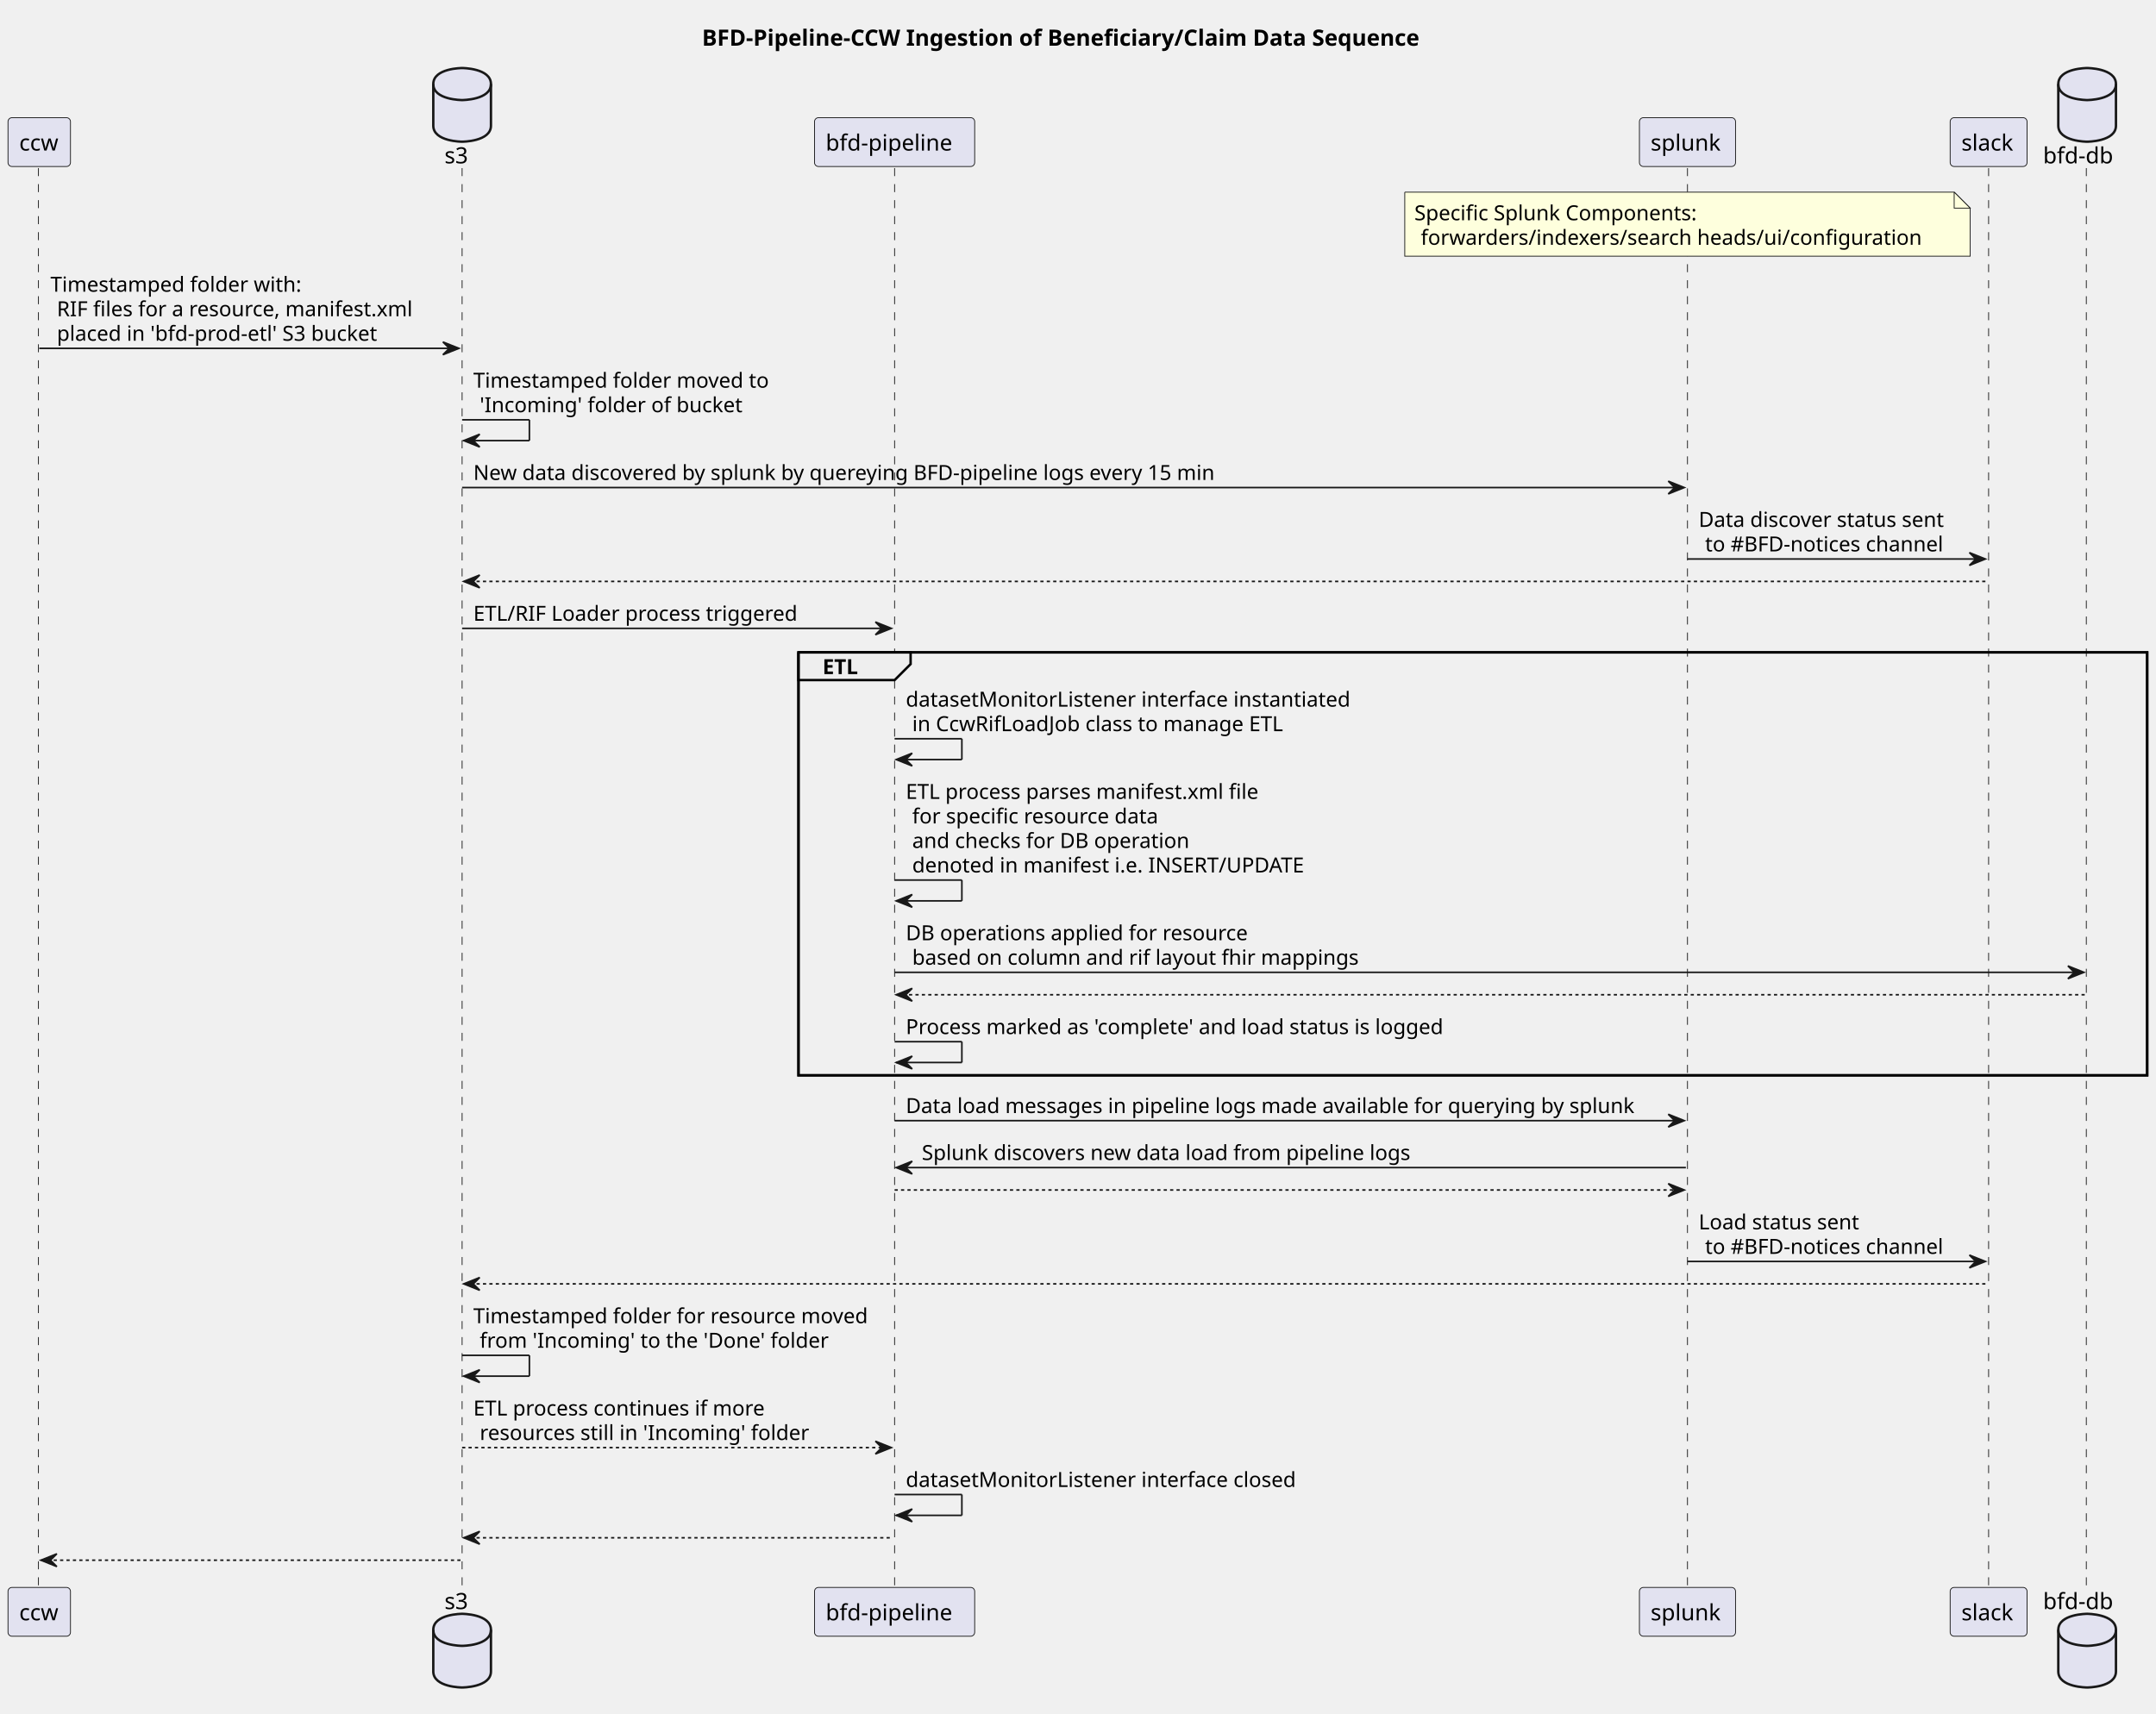
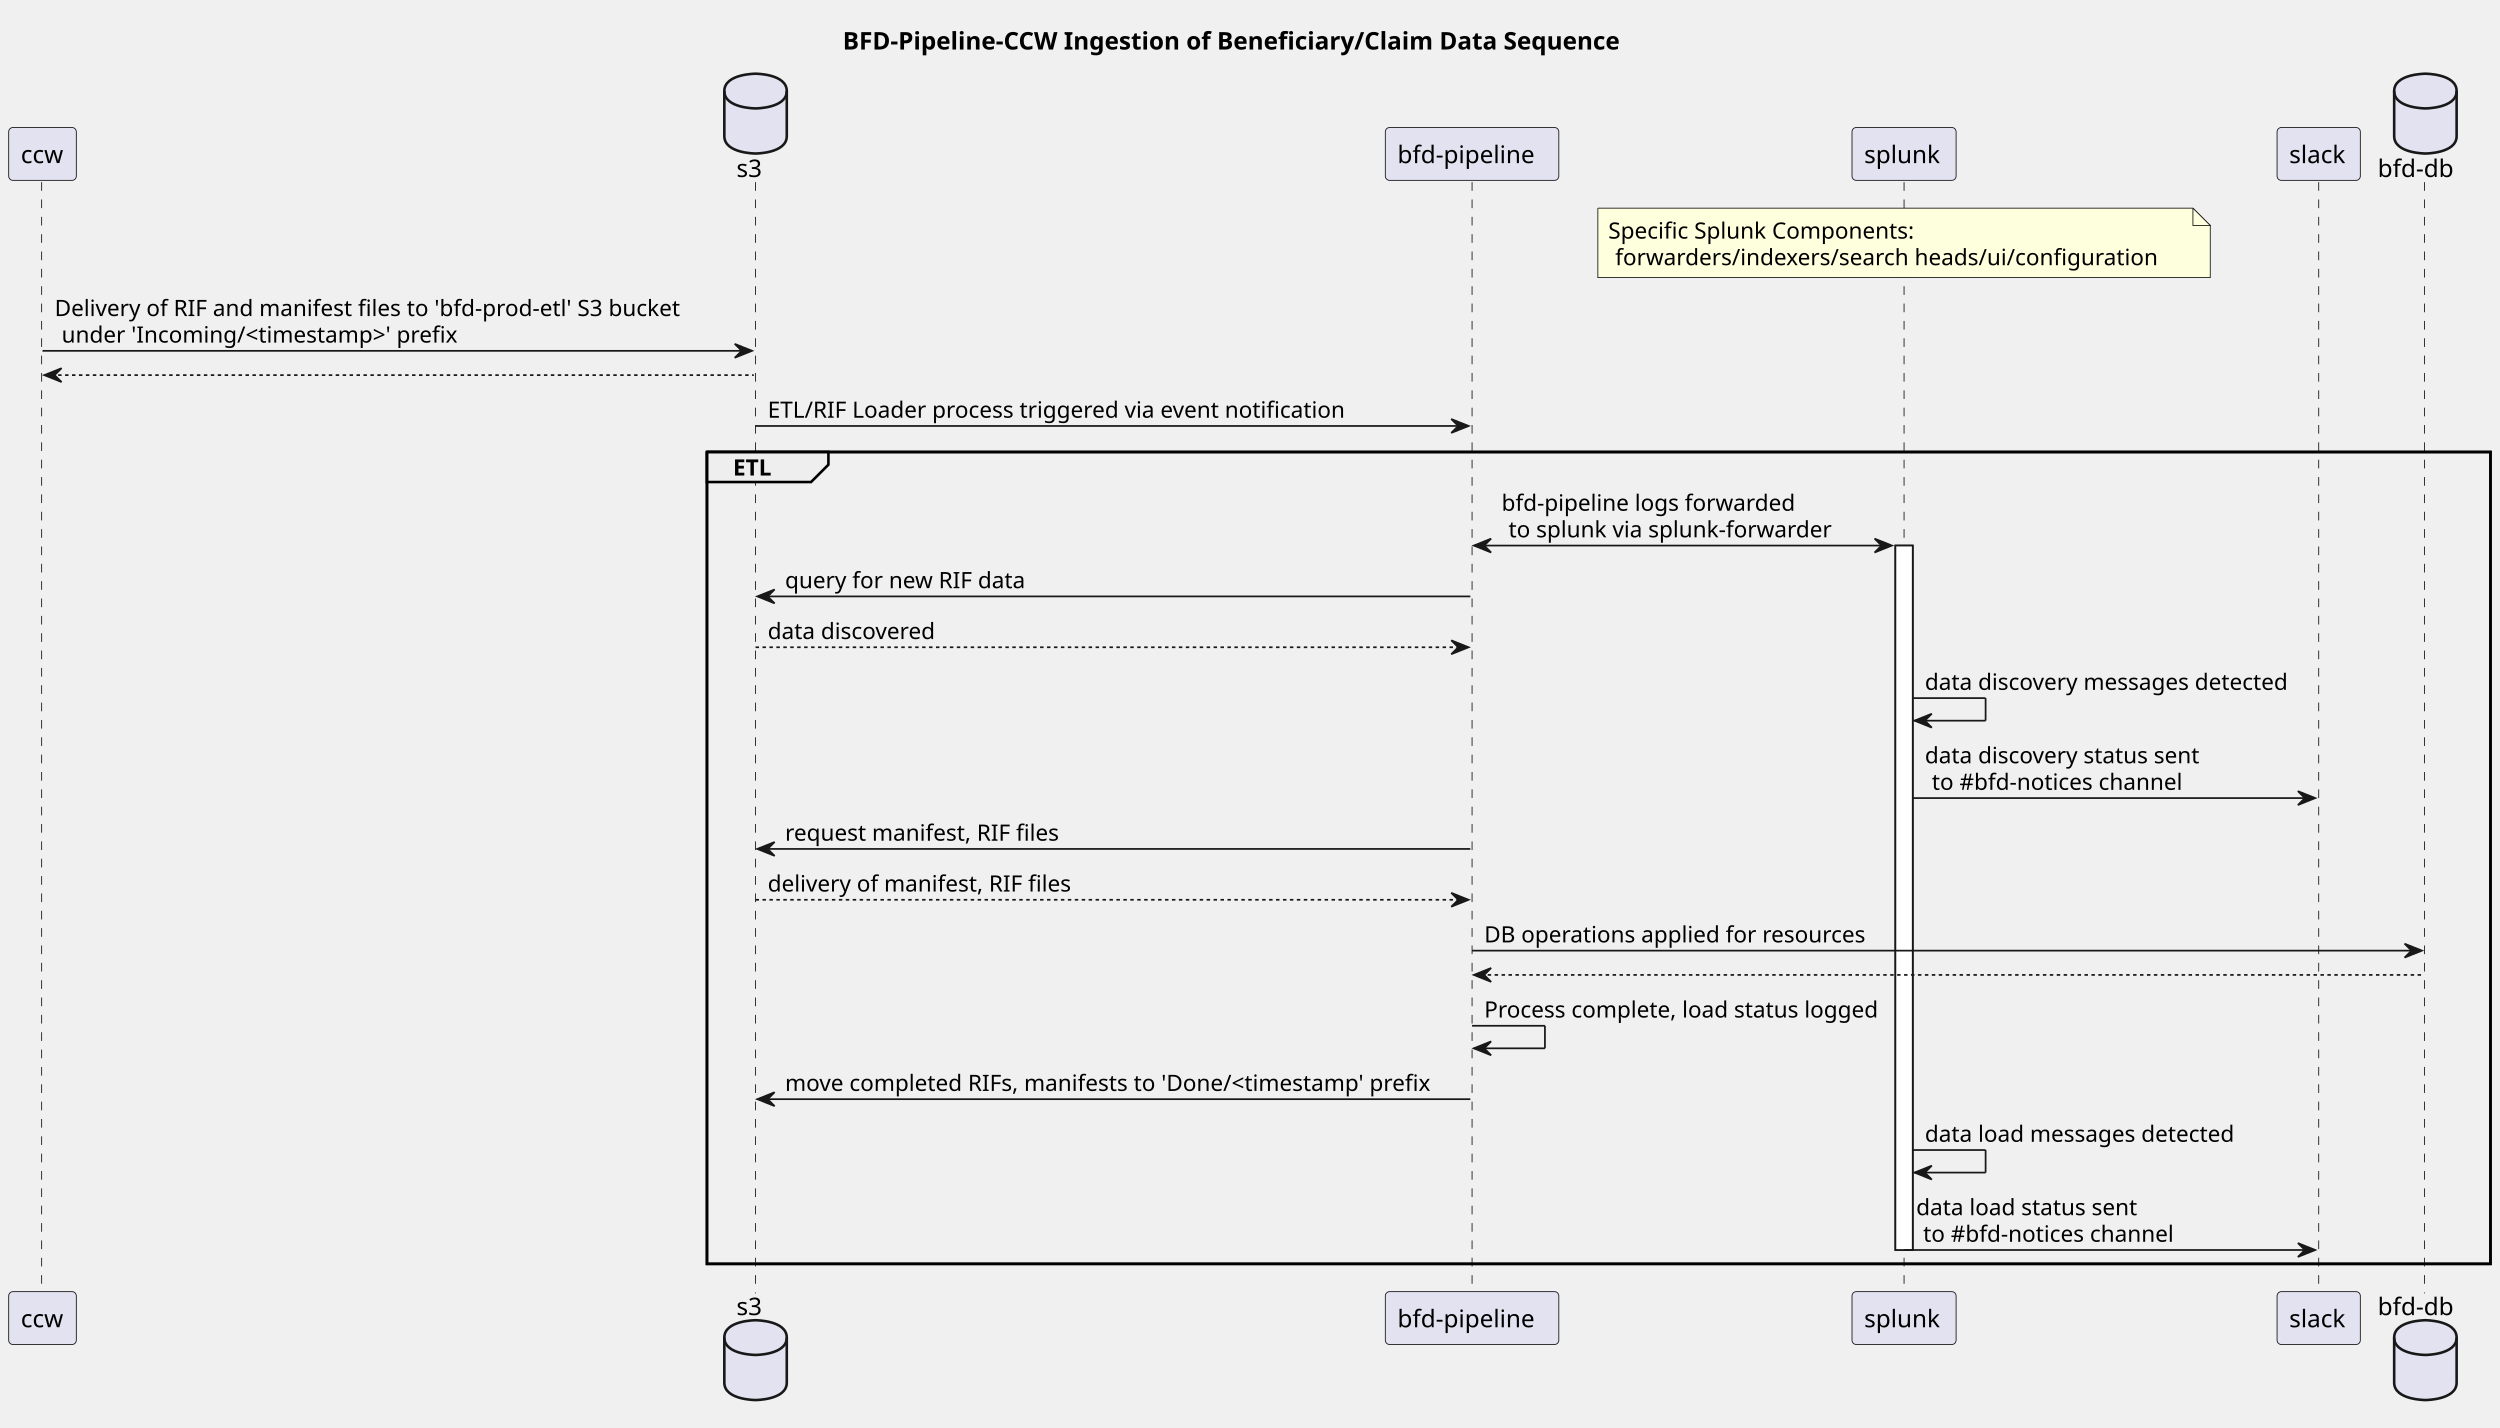
- <svg xmlns="http://www.w3.org/2000/svg" contentStyleType="text/css" height="1070px" preserveAspectRatio="none" style="width:1346px;height:1070px;background:#FFFFFF;" version="1.1" viewBox="0 0 1346 1070" width="1346px" zoomAndPan="magnify">
+ <svg xmlns="http://www.w3.org/2000/svg" contentStyleType="text/css" height="823px" preserveAspectRatio="none" style="width:1441px;height:823px;background:#FFFFFF;" version="1.1" viewBox="0 0 1441 823" width="1441px" zoomAndPan="magnify">
  <defs />
  <g>
-     <rect fill="none" height="26.488" id="_title" style="stroke:none;stroke-width:1.0;" width="483" x="433.25" y="10" />
-     <text fill="#000000" font-family="sans-serif" font-size="14" font-weight="bold" lengthAdjust="spacing" textLength="473" x="438.25" y="28.535">BFD-Pipeline-CCW Ingestion of Beneficiary/Claim Data Sequence</text>
-     <rect fill="none" height="264.106" style="stroke:#000000;stroke-width:1.5;" width="842" x="498.5" y="407.393" />
-     <line style="stroke:#181818;stroke-width:0.5;stroke-dasharray:5.0,5.0;" x1="24" x2="24" y1="104.977" y2="992.293" />
-     <line style="stroke:#181818;stroke-width:0.5;stroke-dasharray:5.0,5.0;" x1="288.5" x2="288.5" y1="104.977" y2="992.293" />
-     <line style="stroke:#181818;stroke-width:0.5;stroke-dasharray:5.0,5.0;" x1="558.5" x2="558.5" y1="104.977" y2="992.293" />
-     <line style="stroke:#181818;stroke-width:0.5;stroke-dasharray:5.0,5.0;" x1="1053.5" x2="1053.5" y1="104.977" y2="992.293" />
-     <line style="stroke:#181818;stroke-width:0.5;stroke-dasharray:5.0,5.0;" x1="1241.5" x2="1241.5" y1="104.977" y2="992.293" />
-     <line style="stroke:#181818;stroke-width:0.5;stroke-dasharray:5.0,5.0;" x1="1302.5" x2="1302.5" y1="104.977" y2="992.293" />
+     <rect fill="none" height="26.488" id="_title" style="stroke:none;stroke-width:1.0;" width="483" x="480.75" y="10" />
+     <text fill="#000000" font-family="sans-serif" font-size="14" font-weight="bold" lengthAdjust="spacing" textLength="473" x="485.75" y="28.535">BFD-Pipeline-CCW Ingestion of Beneficiary/Claim Data Sequence</text>
+     <rect fill="#FFFFFF" height="406.037" style="stroke:#181818;stroke-width:1.0;" width="10" x="1092.5" y="314.461" />
+     <rect fill="none" height="467.969" style="stroke:#000000;stroke-width:1.5;" width="1028" x="407.5" y="260.529" />
+     <line style="stroke:#181818;stroke-width:0.5;stroke-dasharray:5.0,5.0;" x1="24" x2="24" y1="104.977" y2="745.498" />
+     <line style="stroke:#181818;stroke-width:0.5;stroke-dasharray:5.0,5.0;" x1="435.5" x2="435.5" y1="104.977" y2="745.498" />
+     <line style="stroke:#181818;stroke-width:0.5;stroke-dasharray:5.0,5.0;" x1="848.5" x2="848.5" y1="104.977" y2="745.498" />
+     <line style="stroke:#181818;stroke-width:0.5;stroke-dasharray:5.0,5.0;" x1="1097.5" x2="1097.5" y1="104.977" y2="745.498" />
+     <line style="stroke:#181818;stroke-width:0.5;stroke-dasharray:5.0,5.0;" x1="1336.5" x2="1336.5" y1="104.977" y2="745.498" />
+     <line style="stroke:#181818;stroke-width:0.5;stroke-dasharray:5.0,5.0;" x1="1397.5" x2="1397.5" y1="104.977" y2="745.498" />
    <rect fill="#E2E2F0" height="30.488" rx="2.5" ry="2.5" style="stroke:#181818;stroke-width:0.5;" width="39" x="5" y="73.488" />
    <text fill="#000000" font-family="sans-serif" font-size="14" lengthAdjust="spacing" textLength="25" x="12" y="94.023">ccw</text>
-     <rect fill="#E2E2F0" height="30.488" rx="2.5" ry="2.5" style="stroke:#181818;stroke-width:0.5;" width="39" x="5" y="991.293" />
-     <text fill="#000000" font-family="sans-serif" font-size="14" lengthAdjust="spacing" textLength="25" x="12" y="1011.828">ccw</text>
-     <text fill="#000000" font-family="sans-serif" font-size="14" lengthAdjust="spacing" textLength="16" x="277.5" y="102.023">s3</text>
-     <path d="M270.5,52.488 C270.5,42.488 288.5,42.488 288.5,42.488 C288.5,42.488 306.5,42.488 306.5,52.488 L306.5,78.488 C306.5,88.488 288.5,88.488 288.5,88.488 C288.5,88.488 270.5,88.488 270.5,78.488 L270.5,52.488 " fill="#E2E2F0" style="stroke:#181818;stroke-width:1.5;" />
-     <path d="M270.5,52.488 C270.5,62.488 288.5,62.488 288.5,62.488 C288.5,62.488 306.5,62.488 306.5,52.488 " fill="none" style="stroke:#181818;stroke-width:1.5;" />
-     <text fill="#000000" font-family="sans-serif" font-size="14" lengthAdjust="spacing" textLength="16" x="277.5" y="1004.828">s3</text>
-     <path d="M270.5,1017.781 C270.5,1007.781 288.5,1007.781 288.5,1007.781 C288.5,1007.781 306.5,1007.781 306.5,1017.781 L306.5,1043.781 C306.5,1053.781 288.5,1053.781 288.5,1053.781 C288.5,1053.781 270.5,1053.781 270.5,1043.781 L270.5,1017.781 " fill="#E2E2F0" style="stroke:#181818;stroke-width:1.5;" />
-     <path d="M270.5,1017.781 C270.5,1027.781 288.5,1027.781 288.5,1027.781 C288.5,1027.781 306.5,1027.781 306.5,1017.781 " fill="none" style="stroke:#181818;stroke-width:1.5;" />
-     <rect fill="#E2E2F0" height="30.488" rx="2.5" ry="2.5" style="stroke:#181818;stroke-width:0.5;" width="100" x="508.5" y="73.488" />
-     <text fill="#000000" font-family="sans-serif" font-size="14" lengthAdjust="spacing" textLength="86" x="515.5" y="94.023">bfd-pipeline</text>
-     <rect fill="#E2E2F0" height="30.488" rx="2.5" ry="2.5" style="stroke:#181818;stroke-width:0.5;" width="100" x="508.5" y="991.293" />
-     <text fill="#000000" font-family="sans-serif" font-size="14" lengthAdjust="spacing" textLength="86" x="515.5" y="1011.828">bfd-pipeline</text>
-     <rect fill="#E2E2F0" height="30.488" rx="2.5" ry="2.5" style="stroke:#181818;stroke-width:0.5;" width="60" x="1023.5" y="73.488" />
-     <text fill="#000000" font-family="sans-serif" font-size="14" lengthAdjust="spacing" textLength="46" x="1030.5" y="94.023">splunk</text>
-     <rect fill="#E2E2F0" height="30.488" rx="2.5" ry="2.5" style="stroke:#181818;stroke-width:0.5;" width="60" x="1023.5" y="991.293" />
-     <text fill="#000000" font-family="sans-serif" font-size="14" lengthAdjust="spacing" textLength="46" x="1030.5" y="1011.828">splunk</text>
-     <rect fill="#E2E2F0" height="30.488" rx="2.5" ry="2.5" style="stroke:#181818;stroke-width:0.5;" width="48" x="1217.5" y="73.488" />
-     <text fill="#000000" font-family="sans-serif" font-size="14" lengthAdjust="spacing" textLength="34" x="1224.5" y="94.023">slack</text>
-     <rect fill="#E2E2F0" height="30.488" rx="2.5" ry="2.5" style="stroke:#181818;stroke-width:0.5;" width="48" x="1217.5" y="991.293" />
-     <text fill="#000000" font-family="sans-serif" font-size="14" lengthAdjust="spacing" textLength="34" x="1224.5" y="1011.828">slack</text>
-     <text fill="#000000" font-family="sans-serif" font-size="14" lengthAdjust="spacing" textLength="49" x="1275.5" y="102.023">bfd-db</text>
-     <path d="M1285,52.488 C1285,42.488 1303,42.488 1303,42.488 C1303,42.488 1321,42.488 1321,52.488 L1321,78.488 C1321,88.488 1303,88.488 1303,88.488 C1303,88.488 1285,88.488 1285,78.488 L1285,52.488 " fill="#E2E2F0" style="stroke:#181818;stroke-width:1.5;" />
-     <path d="M1285,52.488 C1285,62.488 1303,62.488 1303,62.488 C1303,62.488 1321,62.488 1321,52.488 " fill="none" style="stroke:#181818;stroke-width:1.5;" />
-     <text fill="#000000" font-family="sans-serif" font-size="14" lengthAdjust="spacing" textLength="49" x="1275.5" y="1004.828">bfd-db</text>
-     <path d="M1285,1017.781 C1285,1007.781 1303,1007.781 1303,1007.781 C1303,1007.781 1321,1007.781 1321,1017.781 L1321,1043.781 C1321,1053.781 1303,1053.781 1303,1053.781 C1303,1053.781 1285,1053.781 1285,1043.781 L1285,1017.781 " fill="#E2E2F0" style="stroke:#181818;stroke-width:1.5;" />
-     <path d="M1285,1017.781 C1285,1027.781 1303,1027.781 1303,1027.781 C1303,1027.781 1321,1027.781 1321,1017.781 " fill="none" style="stroke:#181818;stroke-width:1.5;" />
-     <path d="M877,119.977 L877,159.977 L1230,159.977 L1230,129.977 L1220,119.977 L877,119.977 " fill="#FEFFDD" style="stroke:#181818;stroke-width:0.5;" />
-     <path d="M1220,119.977 L1220,129.977 L1230,129.977 L1220,119.977 " fill="#FEFFDD" style="stroke:#181818;stroke-width:0.5;" />
-     <text fill="#000000" font-family="sans-serif" font-size="13" lengthAdjust="spacing" textLength="184" x="883" y="137.545">Specific Splunk Components:</text>
-     <text fill="#000000" font-family="sans-serif" font-size="13" lengthAdjust="spacing" textLength="328" x="887" y="152.856">forwarders/indexers/search heads/ui/configuration</text>
-     <polygon fill="#181818" points="276.5,213.529,286.5,217.529,276.5,221.529,280.5,217.529" style="stroke:#181818;stroke-width:1.0;" />
-     <line style="stroke:#181818;stroke-width:1.0;" x1="24.5" x2="282.5" y1="217.529" y2="217.529" />
-     <text fill="#000000" font-family="sans-serif" font-size="13" lengthAdjust="spacing" textLength="161" x="31.5" y="182.166">Timestamped folder with:</text>
-     <text fill="#000000" font-family="sans-serif" font-size="13" lengthAdjust="spacing" textLength="232" x="35.5" y="197.477">RIF files for a resource, manifest.xml</text>
-     <text fill="#000000" font-family="sans-serif" font-size="13" lengthAdjust="spacing" textLength="215" x="35.5" y="212.787">placed in 'bfd-prod-etl' S3 bucket</text>
-     <line style="stroke:#181818;stroke-width:1.0;" x1="288.5" x2="330.5" y1="262.15" y2="262.15" />
-     <line style="stroke:#181818;stroke-width:1.0;" x1="330.5" x2="330.5" y1="262.15" y2="275.15" />
-     <line style="stroke:#181818;stroke-width:1.0;" x1="289.5" x2="330.5" y1="275.15" y2="275.15" />
-     <polygon fill="#181818" points="299.5,271.15,289.5,275.15,299.5,279.15,295.5,275.15" style="stroke:#181818;stroke-width:1.0;" />
-     <text fill="#000000" font-family="sans-serif" font-size="13" lengthAdjust="spacing" textLength="189" x="295.5" y="242.098">Timestamped folder moved to</text>
-     <text fill="#000000" font-family="sans-serif" font-size="13" lengthAdjust="spacing" textLength="170" x="299.5" y="257.408">'Incoming' folder of bucket</text>
-     <polygon fill="#181818" points="1041.5,300.461,1051.5,304.461,1041.5,308.461,1045.5,304.461" style="stroke:#181818;stroke-width:1.0;" />
-     <line style="stroke:#181818;stroke-width:1.0;" x1="288.5" x2="1047.5" y1="304.461" y2="304.461" />
-     <text fill="#000000" font-family="sans-serif" font-size="13" lengthAdjust="spacing" textLength="483" x="295.5" y="299.719">New data discovered by splunk by quereying BFD-pipeline logs every 15 min</text>
-     <polygon fill="#181818" points="1229.5,345.082,1239.5,349.082,1229.5,353.082,1233.5,349.082" style="stroke:#181818;stroke-width:1.0;" />
-     <line style="stroke:#181818;stroke-width:1.0;" x1="1053.5" x2="1235.5" y1="349.082" y2="349.082" />
-     <text fill="#000000" font-family="sans-serif" font-size="13" lengthAdjust="spacing" textLength="160" x="1060.5" y="329.029">Data discover status sent</text>
-     <text fill="#000000" font-family="sans-serif" font-size="13" lengthAdjust="spacing" textLength="156" x="1064.5" y="344.34">to #BFD-notices channel</text>
-     <polygon fill="#181818" points="299.5,359.082,289.5,363.082,299.5,367.082,295.5,363.082" style="stroke:#181818;stroke-width:1.0;" />
-     <line style="stroke:#181818;stroke-width:1.0;stroke-dasharray:2.0,2.0;" x1="293.5" x2="1240.5" y1="363.082" y2="363.082" />
-     <polygon fill="#181818" points="546.5,388.393,556.5,392.393,546.5,396.393,550.5,392.393" style="stroke:#181818;stroke-width:1.0;" />
-     <line style="stroke:#181818;stroke-width:1.0;" x1="288.5" x2="552.5" y1="392.393" y2="392.393" />
-     <text fill="#000000" font-family="sans-serif" font-size="13" lengthAdjust="spacing" textLength="208" x="295.5" y="387.65">ETL/RIF Loader process triggered</text>
-     <path d="M498.5,407.393 L568.5,407.393 L568.5,414.703 L558.5,424.703 L498.5,424.703 L498.5,407.393 " fill="#EEEEEE" style="stroke:#000000;stroke-width:1.5;" />
-     <rect fill="none" height="264.106" style="stroke:#000000;stroke-width:1.5;" width="842" x="498.5" y="407.393" />
-     <text fill="#000000" font-family="sans-serif" font-size="13" font-weight="bold" lengthAdjust="spacing" textLength="25" x="513.5" y="420.961">ETL</text>
-     <line style="stroke:#181818;stroke-width:1.0;" x1="558.5" x2="600.5" y1="461.324" y2="461.324" />
-     <line style="stroke:#181818;stroke-width:1.0;" x1="600.5" x2="600.5" y1="461.324" y2="474.324" />
-     <line style="stroke:#181818;stroke-width:1.0;" x1="559.5" x2="600.5" y1="474.324" y2="474.324" />
-     <polygon fill="#181818" points="569.5,470.324,559.5,474.324,569.5,478.324,565.5,474.324" style="stroke:#181818;stroke-width:1.0;" />
-     <text fill="#000000" font-family="sans-serif" font-size="13" lengthAdjust="spacing" textLength="283" x="565.5" y="441.272">datasetMonitorListener interface instantiated</text>
-     <text fill="#000000" font-family="sans-serif" font-size="13" lengthAdjust="spacing" textLength="241" x="569.5" y="456.582">in CcwRifLoadJob class to manage ETL</text>
-     <line style="stroke:#181818;stroke-width:1.0;" x1="558.5" x2="600.5" y1="549.566" y2="549.566" />
-     <line style="stroke:#181818;stroke-width:1.0;" x1="600.5" x2="600.5" y1="549.566" y2="562.566" />
-     <line style="stroke:#181818;stroke-width:1.0;" x1="559.5" x2="600.5" y1="562.566" y2="562.566" />
-     <polygon fill="#181818" points="569.5,558.566,559.5,562.566,569.5,566.566,565.5,562.566" style="stroke:#181818;stroke-width:1.0;" />
-     <text fill="#000000" font-family="sans-serif" font-size="13" lengthAdjust="spacing" textLength="231" x="565.5" y="498.893">ETL process parses manifest.xml file</text>
-     <text fill="#000000" font-family="sans-serif" font-size="13" lengthAdjust="spacing" textLength="160" x="569.5" y="514.203">for specific resource data</text>
-     <text fill="#000000" font-family="sans-serif" font-size="13" lengthAdjust="spacing" textLength="178" x="569.5" y="529.514">and checks for DB operation</text>
-     <text fill="#000000" font-family="sans-serif" font-size="13" lengthAdjust="spacing" textLength="258" x="569.5" y="544.824">denoted  in manifest i.e. INSERT/UPDATE</text>
-     <polygon fill="#181818" points="1291,603.188,1301,607.188,1291,611.188,1295,607.188" style="stroke:#181818;stroke-width:1.0;" />
-     <line style="stroke:#181818;stroke-width:1.0;" x1="558.5" x2="1297" y1="607.188" y2="607.188" />
-     <text fill="#000000" font-family="sans-serif" font-size="13" lengthAdjust="spacing" textLength="218" x="565.5" y="587.135">DB operations applied for resource</text>
-     <text fill="#000000" font-family="sans-serif" font-size="13" lengthAdjust="spacing" textLength="288" x="569.5" y="602.445">based on column and rif layout fhir mappings</text>
-     <polygon fill="#181818" points="569.5,617.188,559.5,621.188,569.5,625.188,565.5,621.188" style="stroke:#181818;stroke-width:1.0;" />
-     <line style="stroke:#181818;stroke-width:1.0;stroke-dasharray:2.0,2.0;" x1="563.5" x2="1302" y1="621.188" y2="621.188" />
-     <line style="stroke:#181818;stroke-width:1.0;" x1="558.5" x2="600.5" y1="650.498" y2="650.498" />
-     <line style="stroke:#181818;stroke-width:1.0;" x1="600.5" x2="600.5" y1="650.498" y2="663.498" />
-     <line style="stroke:#181818;stroke-width:1.0;" x1="559.5" x2="600.5" y1="663.498" y2="663.498" />
-     <polygon fill="#181818" points="569.5,659.498,559.5,663.498,569.5,667.498,565.5,663.498" style="stroke:#181818;stroke-width:1.0;" />
-     <text fill="#000000" font-family="sans-serif" font-size="13" lengthAdjust="spacing" textLength="348" x="565.5" y="645.756">Process marked as 'complete' and load status is logged</text>
-     <polygon fill="#181818" points="1041.5,695.809,1051.5,699.809,1041.5,703.809,1045.5,699.809" style="stroke:#181818;stroke-width:1.0;" />
-     <line style="stroke:#181818;stroke-width:1.0;" x1="558.5" x2="1047.5" y1="699.809" y2="699.809" />
-     <text fill="#000000" font-family="sans-serif" font-size="13" lengthAdjust="spacing" textLength="471" x="565.5" y="695.066">Data load messages in pipeline logs made available for querying by splunk</text>
-     <polygon fill="#181818" points="569.5,725.119,559.5,729.119,569.5,733.119,565.5,729.119" style="stroke:#181818;stroke-width:1.0;" />
-     <line style="stroke:#181818;stroke-width:1.0;" x1="563.5" x2="1052.5" y1="729.119" y2="729.119" />
-     <text fill="#000000" font-family="sans-serif" font-size="13" lengthAdjust="spacing" textLength="317" x="575.5" y="724.377">Splunk discovers new data load from pipeline logs</text>
-     <polygon fill="#181818" points="1041.5,739.119,1051.5,743.119,1041.5,747.119,1045.5,743.119" style="stroke:#181818;stroke-width:1.0;" />
-     <line style="stroke:#181818;stroke-width:1.0;stroke-dasharray:2.0,2.0;" x1="558.5" x2="1047.5" y1="743.119" y2="743.119" />
-     <polygon fill="#181818" points="1229.5,783.74,1239.5,787.74,1229.5,791.74,1233.5,787.74" style="stroke:#181818;stroke-width:1.0;" />
-     <line style="stroke:#181818;stroke-width:1.0;" x1="1053.5" x2="1235.5" y1="787.74" y2="787.74" />
-     <text fill="#000000" font-family="sans-serif" font-size="13" lengthAdjust="spacing" textLength="104" x="1060.5" y="767.688">Load status sent</text>
-     <text fill="#000000" font-family="sans-serif" font-size="13" lengthAdjust="spacing" textLength="156" x="1064.5" y="782.998">to #BFD-notices channel</text>
-     <polygon fill="#181818" points="299.5,797.74,289.5,801.74,299.5,805.74,295.5,801.74" style="stroke:#181818;stroke-width:1.0;" />
-     <line style="stroke:#181818;stroke-width:1.0;stroke-dasharray:2.0,2.0;" x1="293.5" x2="1240.5" y1="801.74" y2="801.74" />
-     <line style="stroke:#181818;stroke-width:1.0;" x1="288.5" x2="330.5" y1="846.361" y2="846.361" />
-     <line style="stroke:#181818;stroke-width:1.0;" x1="330.5" x2="330.5" y1="846.361" y2="859.361" />
-     <line style="stroke:#181818;stroke-width:1.0;" x1="289.5" x2="330.5" y1="859.361" y2="859.361" />
-     <polygon fill="#181818" points="299.5,855.361,289.5,859.361,299.5,863.361,295.5,859.361" style="stroke:#181818;stroke-width:1.0;" />
-     <text fill="#000000" font-family="sans-serif" font-size="13" lengthAdjust="spacing" textLength="252" x="295.5" y="826.309">Timestamped folder for resource moved</text>
-     <text fill="#000000" font-family="sans-serif" font-size="13" lengthAdjust="spacing" textLength="224" x="299.5" y="841.619">from 'Incoming' to the 'Done' folder</text>
-     <polygon fill="#181818" points="546.5,899.982,556.5,903.982,546.5,907.982,550.5,903.982" style="stroke:#181818;stroke-width:1.0;" />
-     <line style="stroke:#181818;stroke-width:1.0;stroke-dasharray:2.0,2.0;" x1="288.5" x2="552.5" y1="903.982" y2="903.982" />
-     <text fill="#000000" font-family="sans-serif" font-size="13" lengthAdjust="spacing" textLength="190" x="295.5" y="883.93">ETL process continues if more</text>
-     <text fill="#000000" font-family="sans-serif" font-size="13" lengthAdjust="spacing" textLength="215" x="299.5" y="899.24">resources still in 'Incoming' folder</text>
-     <line style="stroke:#181818;stroke-width:1.0;" x1="558.5" x2="600.5" y1="933.293" y2="933.293" />
-     <line style="stroke:#181818;stroke-width:1.0;" x1="600.5" x2="600.5" y1="933.293" y2="946.293" />
-     <line style="stroke:#181818;stroke-width:1.0;" x1="559.5" x2="600.5" y1="946.293" y2="946.293" />
-     <polygon fill="#181818" points="569.5,942.293,559.5,946.293,569.5,950.293,565.5,946.293" style="stroke:#181818;stroke-width:1.0;" />
-     <text fill="#000000" font-family="sans-serif" font-size="13" lengthAdjust="spacing" textLength="249" x="565.5" y="928.551">datasetMonitorListener interface closed</text>
-     <polygon fill="#181818" points="299.5,956.293,289.5,960.293,299.5,964.293,295.5,960.293" style="stroke:#181818;stroke-width:1.0;" />
-     <line style="stroke:#181818;stroke-width:1.0;stroke-dasharray:2.0,2.0;" x1="293.5" x2="557.5" y1="960.293" y2="960.293" />
-     <polygon fill="#181818" points="35.5,970.293,25.5,974.293,35.5,978.293,31.5,974.293" style="stroke:#181818;stroke-width:1.0;" />
-     <line style="stroke:#181818;stroke-width:1.0;stroke-dasharray:2.0,2.0;" x1="29.5" x2="287.5" y1="974.293" y2="974.293" />
+     <rect fill="#E2E2F0" height="30.488" rx="2.5" ry="2.5" style="stroke:#181818;stroke-width:0.5;" width="39" x="5" y="744.498" />
+     <text fill="#000000" font-family="sans-serif" font-size="14" lengthAdjust="spacing" textLength="25" x="12" y="765.033">ccw</text>
+     <text fill="#000000" font-family="sans-serif" font-size="14" lengthAdjust="spacing" textLength="16" x="424.5" y="102.023">s3</text>
+     <path d="M417.5,52.488 C417.5,42.488 435.5,42.488 435.5,42.488 C435.5,42.488 453.5,42.488 453.5,52.488 L453.5,78.488 C453.5,88.488 435.5,88.488 435.5,88.488 C435.5,88.488 417.5,88.488 417.5,78.488 L417.5,52.488 " fill="#E2E2F0" style="stroke:#181818;stroke-width:1.5;" />
+     <path d="M417.5,52.488 C417.5,62.488 435.5,62.488 435.5,62.488 C435.5,62.488 453.5,62.488 453.5,52.488 " fill="none" style="stroke:#181818;stroke-width:1.5;" />
+     <text fill="#000000" font-family="sans-serif" font-size="14" lengthAdjust="spacing" textLength="16" x="424.5" y="758.033">s3</text>
+     <path d="M417.5,770.986 C417.5,760.986 435.5,760.986 435.5,760.986 C435.5,760.986 453.5,760.986 453.5,770.986 L453.5,796.986 C453.5,806.986 435.5,806.986 435.5,806.986 C435.5,806.986 417.5,806.986 417.5,796.986 L417.5,770.986 " fill="#E2E2F0" style="stroke:#181818;stroke-width:1.5;" />
+     <path d="M417.5,770.986 C417.5,780.986 435.5,780.986 435.5,780.986 C435.5,780.986 453.5,780.986 453.5,770.986 " fill="none" style="stroke:#181818;stroke-width:1.5;" />
+     <rect fill="#E2E2F0" height="30.488" rx="2.5" ry="2.5" style="stroke:#181818;stroke-width:0.5;" width="100" x="798.5" y="73.488" />
+     <text fill="#000000" font-family="sans-serif" font-size="14" lengthAdjust="spacing" textLength="86" x="805.5" y="94.023">bfd-pipeline</text>
+     <rect fill="#E2E2F0" height="30.488" rx="2.5" ry="2.5" style="stroke:#181818;stroke-width:0.5;" width="100" x="798.5" y="744.498" />
+     <text fill="#000000" font-family="sans-serif" font-size="14" lengthAdjust="spacing" textLength="86" x="805.5" y="765.033">bfd-pipeline</text>
+     <rect fill="#E2E2F0" height="30.488" rx="2.5" ry="2.5" style="stroke:#181818;stroke-width:0.5;" width="60" x="1067.5" y="73.488" />
+     <text fill="#000000" font-family="sans-serif" font-size="14" lengthAdjust="spacing" textLength="46" x="1074.5" y="94.023">splunk</text>
+     <rect fill="#E2E2F0" height="30.488" rx="2.5" ry="2.5" style="stroke:#181818;stroke-width:0.5;" width="60" x="1067.5" y="744.498" />
+     <text fill="#000000" font-family="sans-serif" font-size="14" lengthAdjust="spacing" textLength="46" x="1074.5" y="765.033">splunk</text>
+     <rect fill="#E2E2F0" height="30.488" rx="2.5" ry="2.5" style="stroke:#181818;stroke-width:0.5;" width="48" x="1312.5" y="73.488" />
+     <text fill="#000000" font-family="sans-serif" font-size="14" lengthAdjust="spacing" textLength="34" x="1319.5" y="94.023">slack</text>
+     <rect fill="#E2E2F0" height="30.488" rx="2.5" ry="2.5" style="stroke:#181818;stroke-width:0.5;" width="48" x="1312.5" y="744.498" />
+     <text fill="#000000" font-family="sans-serif" font-size="14" lengthAdjust="spacing" textLength="34" x="1319.5" y="765.033">slack</text>
+     <text fill="#000000" font-family="sans-serif" font-size="14" lengthAdjust="spacing" textLength="49" x="1370.5" y="102.023">bfd-db</text>
+     <path d="M1380,52.488 C1380,42.488 1398,42.488 1398,42.488 C1398,42.488 1416,42.488 1416,52.488 L1416,78.488 C1416,88.488 1398,88.488 1398,88.488 C1398,88.488 1380,88.488 1380,78.488 L1380,52.488 " fill="#E2E2F0" style="stroke:#181818;stroke-width:1.5;" />
+     <path d="M1380,52.488 C1380,62.488 1398,62.488 1398,62.488 C1398,62.488 1416,62.488 1416,52.488 " fill="none" style="stroke:#181818;stroke-width:1.5;" />
+     <text fill="#000000" font-family="sans-serif" font-size="14" lengthAdjust="spacing" textLength="49" x="1370.5" y="758.033">bfd-db</text>
+     <path d="M1380,770.986 C1380,760.986 1398,760.986 1398,760.986 C1398,760.986 1416,760.986 1416,770.986 L1416,796.986 C1416,806.986 1398,806.986 1398,806.986 C1398,806.986 1380,806.986 1380,796.986 L1380,770.986 " fill="#E2E2F0" style="stroke:#181818;stroke-width:1.5;" />
+     <path d="M1380,770.986 C1380,780.986 1398,780.986 1398,780.986 C1398,780.986 1416,780.986 1416,770.986 " fill="none" style="stroke:#181818;stroke-width:1.5;" />
+     <rect fill="#FFFFFF" height="406.037" style="stroke:#181818;stroke-width:1.0;" width="10" x="1092.5" y="314.461" />
+     <path d="M921,119.977 L921,159.977 L1274,159.977 L1274,129.977 L1264,119.977 L921,119.977 " fill="#FEFFDD" style="stroke:#181818;stroke-width:0.5;" />
+     <path d="M1264,119.977 L1264,129.977 L1274,129.977 L1264,119.977 " fill="#FEFFDD" style="stroke:#181818;stroke-width:0.5;" />
+     <text fill="#000000" font-family="sans-serif" font-size="13" lengthAdjust="spacing" textLength="184" x="927" y="137.545">Specific Splunk Components:</text>
+     <text fill="#000000" font-family="sans-serif" font-size="13" lengthAdjust="spacing" textLength="328" x="931" y="152.856">forwarders/indexers/search heads/ui/configuration</text>
+     <polygon fill="#181818" points="423.5,198.219,433.5,202.219,423.5,206.219,427.5,202.219" style="stroke:#181818;stroke-width:1.0;" />
+     <line style="stroke:#181818;stroke-width:1.0;" x1="24.5" x2="429.5" y1="202.219" y2="202.219" />
+     <text fill="#000000" font-family="sans-serif" font-size="13" lengthAdjust="spacing" textLength="383" x="31.5" y="182.166">Delivery of RIF and manifest files to 'bfd-prod-etl' S3 bucket</text>
+     <text fill="#000000" font-family="sans-serif" font-size="13" lengthAdjust="spacing" textLength="240" x="35.5" y="197.477">under 'Incoming/&lt;timestamp&gt;' prefix</text>
+     <polygon fill="#181818" points="35.5,212.219,25.5,216.219,35.5,220.219,31.5,216.219" style="stroke:#181818;stroke-width:1.0;" />
+     <line style="stroke:#181818;stroke-width:1.0;stroke-dasharray:2.0,2.0;" x1="29.5" x2="434.5" y1="216.219" y2="216.219" />
+     <polygon fill="#181818" points="836.5,241.529,846.5,245.529,836.5,249.529,840.5,245.529" style="stroke:#181818;stroke-width:1.0;" />
+     <line style="stroke:#181818;stroke-width:1.0;" x1="435.5" x2="842.5" y1="245.529" y2="245.529" />
+     <text fill="#000000" font-family="sans-serif" font-size="13" lengthAdjust="spacing" textLength="345" x="442.5" y="240.787">ETL/RIF Loader process triggered via event notification</text>
+     <path d="M407.5,260.529 L477.5,260.529 L477.5,267.84 L467.5,277.84 L407.5,277.84 L407.5,260.529 " fill="#EEEEEE" style="stroke:#000000;stroke-width:1.5;" />
+     <rect fill="none" height="467.969" style="stroke:#000000;stroke-width:1.5;" width="1028" x="407.5" y="260.529" />
+     <text fill="#000000" font-family="sans-serif" font-size="13" font-weight="bold" lengthAdjust="spacing" textLength="25" x="422.5" y="274.098">ETL</text>
+     <polygon fill="#181818" points="859.5,310.461,849.5,314.461,859.5,318.461,855.5,314.461" style="stroke:#181818;stroke-width:1.0;" />
+     <polygon fill="#181818" points="1080.5,310.461,1090.5,314.461,1080.5,318.461,1084.5,314.461" style="stroke:#181818;stroke-width:1.0;" />
+     <line style="stroke:#181818;stroke-width:1.0;" x1="853.5" x2="1086.5" y1="314.461" y2="314.461" />
+     <text fill="#000000" font-family="sans-serif" font-size="13" lengthAdjust="spacing" textLength="177" x="865.5" y="294.408">bfd-pipeline logs forwarded</text>
+     <text fill="#000000" font-family="sans-serif" font-size="13" lengthAdjust="spacing" textLength="197" x="869.5" y="309.719">to splunk via splunk-forwarder</text>
+     <polygon fill="#181818" points="446.5,339.772,436.5,343.772,446.5,347.772,442.5,343.772" style="stroke:#181818;stroke-width:1.0;" />
+     <line style="stroke:#181818;stroke-width:1.0;" x1="440.5" x2="847.5" y1="343.772" y2="343.772" />
+     <text fill="#000000" font-family="sans-serif" font-size="13" lengthAdjust="spacing" textLength="140" x="452.5" y="339.029">query for new RIF data</text>
+     <polygon fill="#181818" points="836.5,369.082,846.5,373.082,836.5,377.082,840.5,373.082" style="stroke:#181818;stroke-width:1.0;" />
+     <line style="stroke:#181818;stroke-width:1.0;stroke-dasharray:2.0,2.0;" x1="435.5" x2="842.5" y1="373.082" y2="373.082" />
+     <text fill="#000000" font-family="sans-serif" font-size="13" lengthAdjust="spacing" textLength="99" x="442.5" y="368.34">data discovered</text>
+     <line style="stroke:#181818;stroke-width:1.0;" x1="1102.5" x2="1144.5" y1="402.393" y2="402.393" />
+     <line style="stroke:#181818;stroke-width:1.0;" x1="1144.5" x2="1144.5" y1="402.393" y2="415.393" />
+     <line style="stroke:#181818;stroke-width:1.0;" x1="1103.5" x2="1144.5" y1="415.393" y2="415.393" />
+     <polygon fill="#181818" points="1113.5,411.393,1103.5,415.393,1113.5,419.393,1109.5,415.393" style="stroke:#181818;stroke-width:1.0;" />
+     <text fill="#000000" font-family="sans-serif" font-size="13" lengthAdjust="spacing" textLength="215" x="1109.5" y="397.65">data discovery messages detected</text>
+     <polygon fill="#181818" points="1324.5,456.014,1334.5,460.014,1324.5,464.014,1328.5,460.014" style="stroke:#181818;stroke-width:1.0;" />
+     <line style="stroke:#181818;stroke-width:1.0;" x1="1102.5" x2="1330.5" y1="460.014" y2="460.014" />
+     <text fill="#000000" font-family="sans-serif" font-size="13" lengthAdjust="spacing" textLength="165" x="1109.5" y="439.961">data discovery status sent</text>
+     <text fill="#000000" font-family="sans-serif" font-size="13" lengthAdjust="spacing" textLength="153" x="1113.5" y="455.272">to #bfd-notices channel</text>
+     <polygon fill="#181818" points="446.5,485.324,436.5,489.324,446.5,493.324,442.5,489.324" style="stroke:#181818;stroke-width:1.0;" />
+     <line style="stroke:#181818;stroke-width:1.0;" x1="440.5" x2="847.5" y1="489.324" y2="489.324" />
+     <text fill="#000000" font-family="sans-serif" font-size="13" lengthAdjust="spacing" textLength="164" x="452.5" y="484.582">request manifest, RIF files</text>
+     <polygon fill="#181818" points="836.5,514.635,846.5,518.635,836.5,522.635,840.5,518.635" style="stroke:#181818;stroke-width:1.0;" />
+     <line style="stroke:#181818;stroke-width:1.0;stroke-dasharray:2.0,2.0;" x1="435.5" x2="842.5" y1="518.635" y2="518.635" />
+     <text fill="#000000" font-family="sans-serif" font-size="13" lengthAdjust="spacing" textLength="183" x="442.5" y="513.893">delivery of manifest, RIF files</text>
+     <polygon fill="#181818" points="1386,543.945,1396,547.945,1386,551.945,1390,547.945" style="stroke:#181818;stroke-width:1.0;" />
+     <line style="stroke:#181818;stroke-width:1.0;" x1="848.5" x2="1392" y1="547.945" y2="547.945" />
+     <text fill="#000000" font-family="sans-serif" font-size="13" lengthAdjust="spacing" textLength="225" x="855.5" y="543.203">DB operations applied for resources</text>
+     <polygon fill="#181818" points="859.5,557.945,849.5,561.945,859.5,565.945,855.5,561.945" style="stroke:#181818;stroke-width:1.0;" />
+     <line style="stroke:#181818;stroke-width:1.0;stroke-dasharray:2.0,2.0;" x1="853.5" x2="1397" y1="561.945" y2="561.945" />
+     <line style="stroke:#181818;stroke-width:1.0;" x1="848.5" x2="890.5" y1="591.256" y2="591.256" />
+     <line style="stroke:#181818;stroke-width:1.0;" x1="890.5" x2="890.5" y1="591.256" y2="604.256" />
+     <line style="stroke:#181818;stroke-width:1.0;" x1="849.5" x2="890.5" y1="604.256" y2="604.256" />
+     <polygon fill="#181818" points="859.5,600.256,849.5,604.256,859.5,608.256,855.5,604.256" style="stroke:#181818;stroke-width:1.0;" />
+     <text fill="#000000" font-family="sans-serif" font-size="13" lengthAdjust="spacing" textLength="235" x="855.5" y="586.514">Process complete, load status logged</text>
+     <polygon fill="#181818" points="446.5,629.566,436.5,633.566,446.5,637.566,442.5,633.566" style="stroke:#181818;stroke-width:1.0;" />
+     <line style="stroke:#181818;stroke-width:1.0;" x1="440.5" x2="847.5" y1="633.566" y2="633.566" />
+     <text fill="#000000" font-family="sans-serif" font-size="13" lengthAdjust="spacing" textLength="389" x="452.5" y="628.824">move completed RIFs, manifests to 'Done/&lt;timestamp' prefix</text>
+     <line style="stroke:#181818;stroke-width:1.0;" x1="1102.5" x2="1144.5" y1="662.877" y2="662.877" />
+     <line style="stroke:#181818;stroke-width:1.0;" x1="1144.5" x2="1144.5" y1="662.877" y2="675.877" />
+     <line style="stroke:#181818;stroke-width:1.0;" x1="1103.5" x2="1144.5" y1="675.877" y2="675.877" />
+     <polygon fill="#181818" points="1113.5,671.877,1103.5,675.877,1113.5,679.877,1109.5,675.877" style="stroke:#181818;stroke-width:1.0;" />
+     <text fill="#000000" font-family="sans-serif" font-size="13" lengthAdjust="spacing" textLength="182" x="1109.5" y="658.135">data load messages detected</text>
+     <polygon fill="#181818" points="1324.5,716.498,1334.5,720.498,1324.5,724.498,1328.5,720.498" style="stroke:#181818;stroke-width:1.0;" />
+     <line style="stroke:#181818;stroke-width:1.0;" x1="1097.5" x2="1330.5" y1="720.498" y2="720.498" />
+     <text fill="#000000" font-family="sans-serif" font-size="13" lengthAdjust="spacing" textLength="132" x="1104.5" y="700.445">data load status sent</text>
+     <text fill="#000000" font-family="sans-serif" font-size="13" lengthAdjust="spacing" textLength="153" x="1108.5" y="715.756">to #bfd-notices channel</text>
  </g>
</svg>
